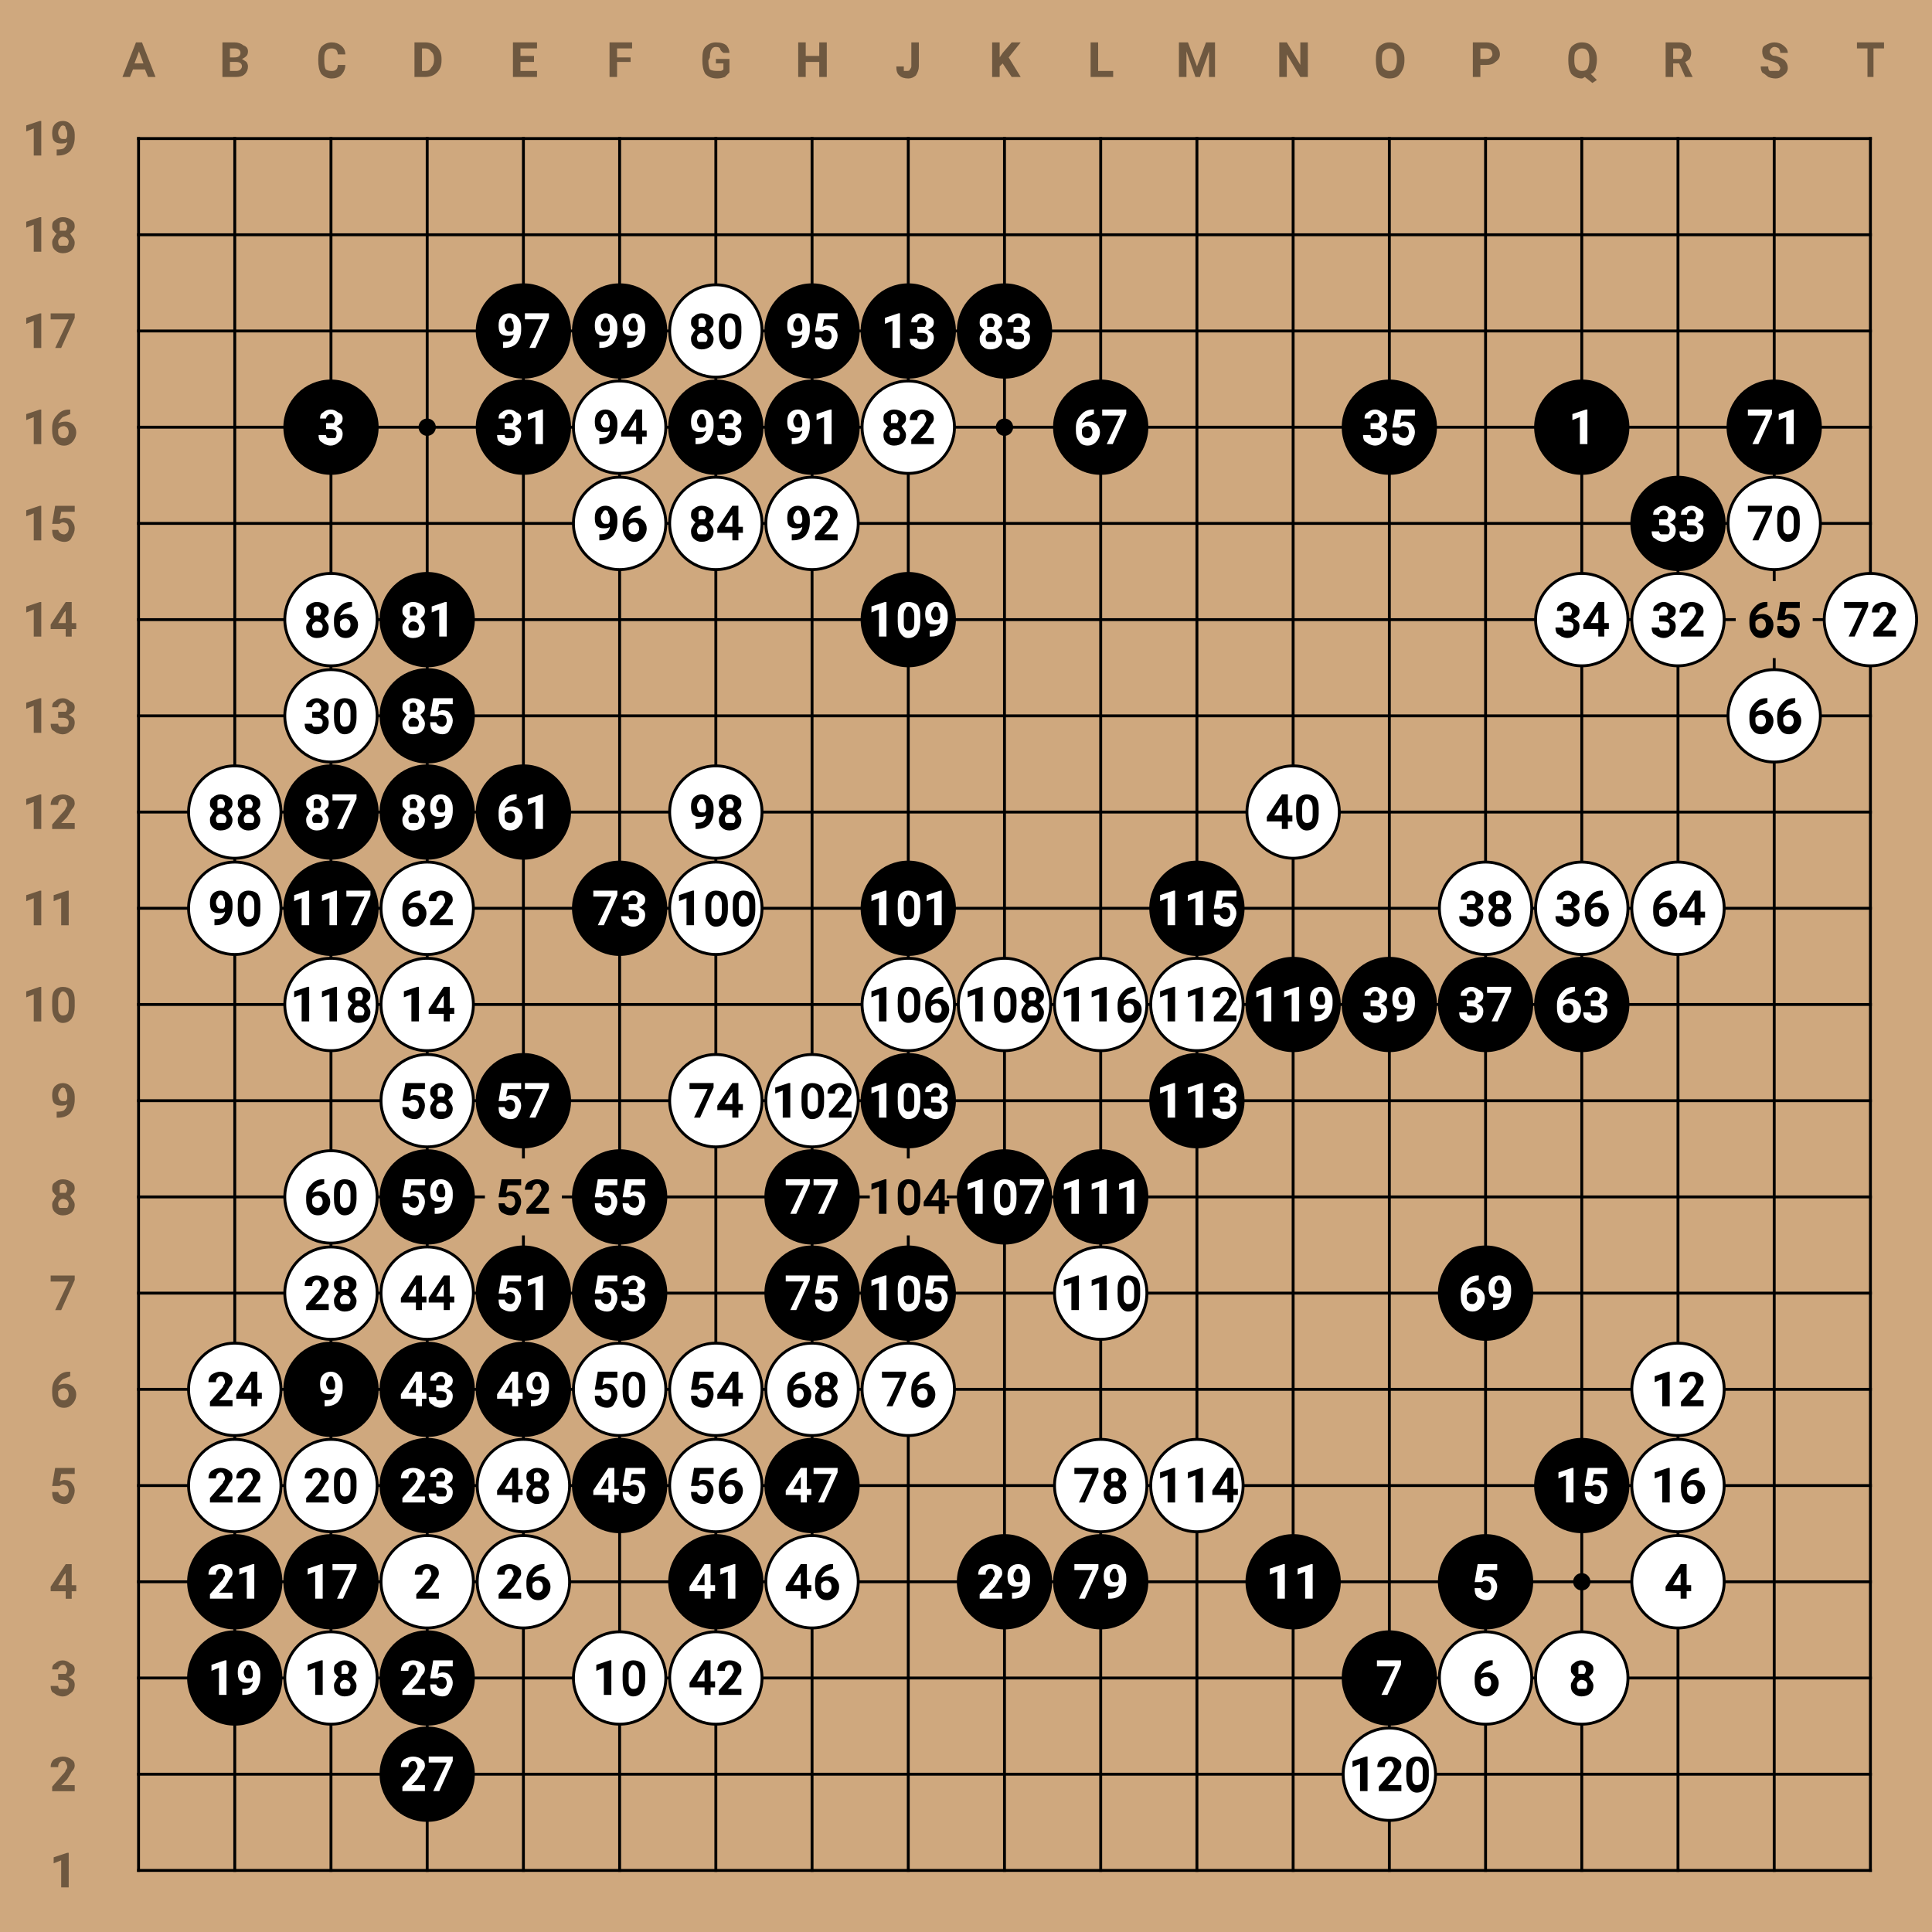
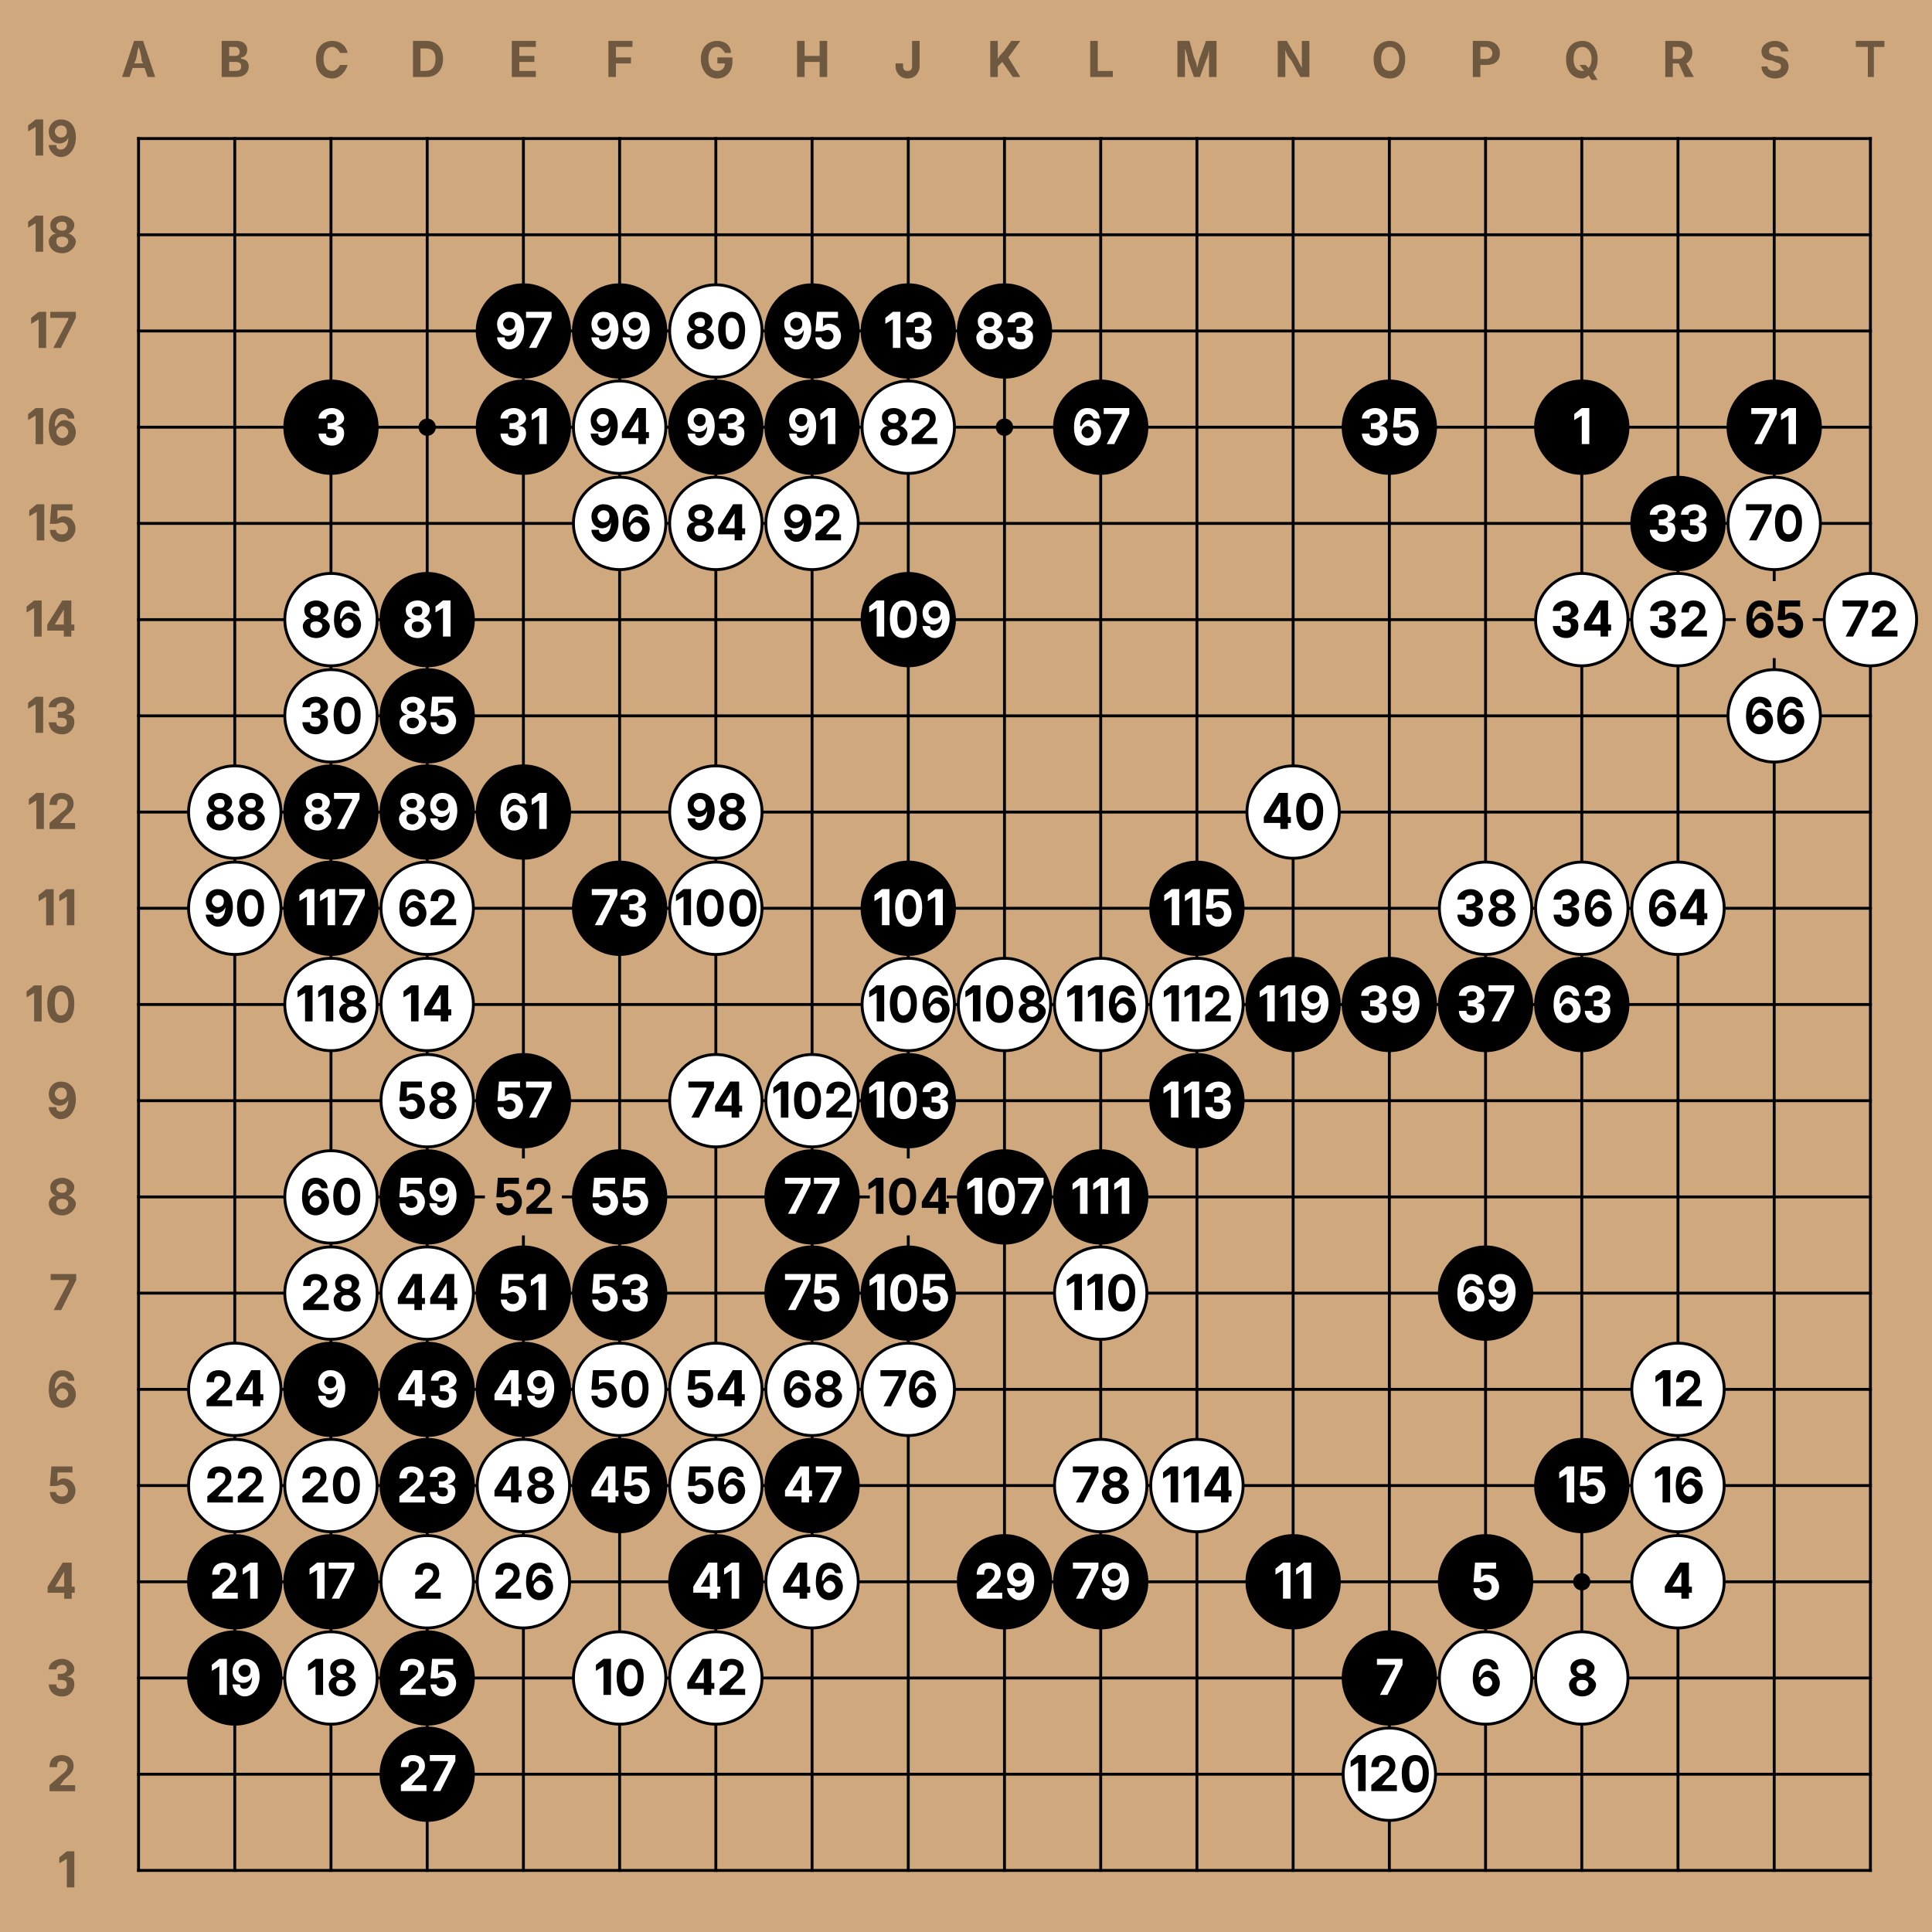
- <svg xmlns="http://www.w3.org/2000/svg" font-family="Roboto" font-size="0.5" font-weight="700" viewBox="0 0 800 800" width="800">
+ <svg xmlns="http://www.w3.org/2000/svg" font-family="Inter" font-size="0.5" font-weight="700" viewBox="0 0 800 800" width="800">
  <defs>
    <clipPath id="board-clip">
      <rect height="19" width="19" x="-0.5" y="-0.5" />
    </clipPath>
    <marker id="linehead" markerHeight="4" markerWidth="4" refX="2" refY="2">
      <circle cx="2" cy="2" r="2" />
    </marker>
    <marker id="arrowhead" markerHeight="5" markerWidth="7" orient="auto" refX="7" refY="2.5">
      <polygon points="0 0, 7 2.5, 0 5" />
    </marker>
  </defs>
  <rect fill="#cfa87e" height="100%" width="100%" x="0" y="0" />
  <g id="diagram" transform="scale(39.8406, 39.8406)">
    <g id="board-view" transform="translate(1.44, 1.44)">
      <g clip-path="url(#board-clip)" id="goban">
        <g id="lines" stroke="black" stroke-linecap="square" stroke-width="0.03">
          <line x1="0" x2="0" y1="0" y2="18" />
          <line x1="1" x2="1" y1="0" y2="18" />
          <line x1="2" x2="2" y1="0" y2="18" />
          <line x1="3" x2="3" y1="0" y2="18" />
          <line x1="4" x2="4" y1="0" y2="18" />
          <line x1="5" x2="5" y1="0" y2="18" />
          <line x1="6" x2="6" y1="0" y2="18" />
          <line x1="7" x2="7" y1="0" y2="18" />
          <line x1="8" x2="8" y1="0" y2="18" />
          <line x1="9" x2="9" y1="0" y2="18" />
          <line x1="10" x2="10" y1="0" y2="18" />
          <line x1="11" x2="11" y1="0" y2="18" />
          <line x1="12" x2="12" y1="0" y2="18" />
          <line x1="13" x2="13" y1="0" y2="18" />
          <line x1="14" x2="14" y1="0" y2="18" />
          <line x1="15" x2="15" y1="0" y2="18" />
          <line x1="16" x2="16" y1="0" y2="18" />
          <line x1="17" x2="17" y1="0" y2="18" />
          <line x1="18" x2="18" y1="0" y2="18" />
          <line x1="0" x2="18" y1="0" y2="0" />
          <line x1="0" x2="18" y1="1" y2="1" />
          <line x1="0" x2="18" y1="2" y2="2" />
          <line x1="0" x2="18" y1="3" y2="3" />
          <line x1="0" x2="18" y1="4" y2="4" />
          <line x1="0" x2="18" y1="5" y2="5" />
          <line x1="0" x2="18" y1="6" y2="6" />
          <line x1="0" x2="18" y1="7" y2="7" />
          <line x1="0" x2="18" y1="8" y2="8" />
          <line x1="0" x2="18" y1="9" y2="9" />
          <line x1="0" x2="18" y1="10" y2="10" />
          <line x1="0" x2="18" y1="11" y2="11" />
          <line x1="0" x2="18" y1="12" y2="12" />
          <line x1="0" x2="18" y1="13" y2="13" />
          <line x1="0" x2="18" y1="14" y2="14" />
          <line x1="0" x2="18" y1="15" y2="15" />
          <line x1="0" x2="18" y1="16" y2="16" />
          <line x1="0" x2="18" y1="17" y2="17" />
          <line x1="0" x2="18" y1="18" y2="18" />
          <g fill="black" id="hoshi" stroke="none">
            <circle cx="3" cy="3" r="0.09" />
            <circle cx="3" cy="9" r="0.09" />
            <circle cx="3" cy="15" r="0.09" />
            <circle cx="9" cy="3" r="0.09" />
            <circle cx="9" cy="9" r="0.09" />
            <circle cx="9" cy="15" r="0.09" />
            <circle cx="15" cy="3" r="0.09" />
            <circle cx="15" cy="9" r="0.09" />
            <circle cx="15" cy="15" r="0.09" />
          </g>
        </g>
        <g id="stones" stroke="none">
          <circle cx="4" cy="2" fill="black" r="0.48" stroke="black" stroke-width="0.03" />
          <circle cx="5" cy="2" fill="black" r="0.48" stroke="black" stroke-width="0.03" />
          <circle cx="6" cy="2" fill="white" r="0.48" stroke="black" stroke-width="0.03" />
          <circle cx="7" cy="2" fill="black" r="0.48" stroke="black" stroke-width="0.03" />
          <circle cx="8" cy="2" fill="black" r="0.48" stroke="black" stroke-width="0.03" />
          <circle cx="9" cy="2" fill="black" r="0.48" stroke="black" stroke-width="0.03" />
          <circle cx="2" cy="3" fill="black" r="0.48" stroke="black" stroke-width="0.03" />
          <circle cx="4" cy="3" fill="black" r="0.48" stroke="black" stroke-width="0.03" />
          <circle cx="5" cy="3" fill="white" r="0.48" stroke="black" stroke-width="0.03" />
          <circle cx="6" cy="3" fill="black" r="0.48" stroke="black" stroke-width="0.03" />
          <circle cx="7" cy="3" fill="black" r="0.48" stroke="black" stroke-width="0.03" />
          <circle cx="8" cy="3" fill="white" r="0.48" stroke="black" stroke-width="0.03" />
          <circle cx="10" cy="3" fill="black" r="0.48" stroke="black" stroke-width="0.03" />
          <circle cx="13" cy="3" fill="black" r="0.48" stroke="black" stroke-width="0.03" />
          <circle cx="15" cy="3" fill="black" r="0.48" stroke="black" stroke-width="0.03" />
          <circle cx="17" cy="3" fill="black" r="0.48" stroke="black" stroke-width="0.03" />
          <circle cx="5" cy="4" fill="white" r="0.48" stroke="black" stroke-width="0.03" />
          <circle cx="6" cy="4" fill="white" r="0.48" stroke="black" stroke-width="0.03" />
          <circle cx="7" cy="4" fill="white" r="0.48" stroke="black" stroke-width="0.03" />
          <circle cx="16" cy="4" fill="black" r="0.48" stroke="black" stroke-width="0.03" />
          <circle cx="17" cy="4" fill="white" r="0.48" stroke="black" stroke-width="0.03" />
          <circle cx="2" cy="5" fill="white" r="0.48" stroke="black" stroke-width="0.03" />
          <circle cx="3" cy="5" fill="black" r="0.48" stroke="black" stroke-width="0.03" />
          <circle cx="8" cy="5" fill="black" r="0.48" stroke="black" stroke-width="0.03" />
          <circle cx="15" cy="5" fill="white" r="0.48" stroke="black" stroke-width="0.03" />
          <circle cx="16" cy="5" fill="white" r="0.48" stroke="black" stroke-width="0.03" />
          <circle cx="18" cy="5" fill="white" r="0.48" stroke="black" stroke-width="0.03" />
          <circle cx="2" cy="6" fill="white" r="0.48" stroke="black" stroke-width="0.03" />
          <circle cx="3" cy="6" fill="black" r="0.48" stroke="black" stroke-width="0.03" />
          <circle cx="17" cy="6" fill="white" r="0.48" stroke="black" stroke-width="0.03" />
          <circle cx="1" cy="7" fill="white" r="0.48" stroke="black" stroke-width="0.03" />
          <circle cx="2" cy="7" fill="black" r="0.48" stroke="black" stroke-width="0.03" />
          <circle cx="3" cy="7" fill="black" r="0.48" stroke="black" stroke-width="0.03" />
          <circle cx="4" cy="7" fill="black" r="0.48" stroke="black" stroke-width="0.03" />
          <circle cx="6" cy="7" fill="white" r="0.48" stroke="black" stroke-width="0.03" />
          <circle cx="12" cy="7" fill="white" r="0.48" stroke="black" stroke-width="0.03" />
          <circle cx="1" cy="8" fill="white" r="0.48" stroke="black" stroke-width="0.03" />
          <circle cx="2" cy="8" fill="black" r="0.48" stroke="black" stroke-width="0.03" />
          <circle cx="3" cy="8" fill="white" r="0.48" stroke="black" stroke-width="0.03" />
          <circle cx="5" cy="8" fill="black" r="0.48" stroke="black" stroke-width="0.03" />
          <circle cx="6" cy="8" fill="white" r="0.48" stroke="black" stroke-width="0.03" />
          <circle cx="8" cy="8" fill="black" r="0.48" stroke="black" stroke-width="0.03" />
          <circle cx="11" cy="8" fill="black" r="0.48" stroke="black" stroke-width="0.03" />
          <circle cx="14" cy="8" fill="white" r="0.48" stroke="black" stroke-width="0.03" />
          <circle cx="15" cy="8" fill="white" r="0.48" stroke="black" stroke-width="0.03" />
          <circle cx="16" cy="8" fill="white" r="0.48" stroke="black" stroke-width="0.03" />
          <circle cx="2" cy="9" fill="white" r="0.48" stroke="black" stroke-width="0.03" />
          <circle cx="3" cy="9" fill="white" r="0.48" stroke="black" stroke-width="0.03" />
          <circle cx="8" cy="9" fill="white" r="0.48" stroke="black" stroke-width="0.03" />
          <circle cx="9" cy="9" fill="white" r="0.48" stroke="black" stroke-width="0.03" />
          <circle cx="10" cy="9" fill="white" r="0.48" stroke="black" stroke-width="0.03" />
          <circle cx="11" cy="9" fill="white" r="0.48" stroke="black" stroke-width="0.03" />
          <circle cx="12" cy="9" fill="black" r="0.48" stroke="black" stroke-width="0.03" />
          <circle cx="13" cy="9" fill="black" r="0.48" stroke="black" stroke-width="0.03" />
          <circle cx="14" cy="9" fill="black" r="0.48" stroke="black" stroke-width="0.03" />
          <circle cx="15" cy="9" fill="black" r="0.48" stroke="black" stroke-width="0.03" />
          <circle cx="3" cy="10" fill="white" r="0.48" stroke="black" stroke-width="0.03" />
          <circle cx="4" cy="10" fill="black" r="0.48" stroke="black" stroke-width="0.03" />
          <circle cx="6" cy="10" fill="white" r="0.48" stroke="black" stroke-width="0.03" />
          <circle cx="7" cy="10" fill="white" r="0.48" stroke="black" stroke-width="0.03" />
          <circle cx="8" cy="10" fill="black" r="0.48" stroke="black" stroke-width="0.03" />
          <circle cx="11" cy="10" fill="black" r="0.48" stroke="black" stroke-width="0.03" />
          <circle cx="2" cy="11" fill="white" r="0.48" stroke="black" stroke-width="0.03" />
          <circle cx="3" cy="11" fill="black" r="0.48" stroke="black" stroke-width="0.03" />
          <circle cx="5" cy="11" fill="black" r="0.48" stroke="black" stroke-width="0.03" />
          <circle cx="7" cy="11" fill="black" r="0.48" stroke="black" stroke-width="0.03" />
          <circle cx="9" cy="11" fill="black" r="0.48" stroke="black" stroke-width="0.03" />
          <circle cx="10" cy="11" fill="black" r="0.48" stroke="black" stroke-width="0.03" />
          <circle cx="2" cy="12" fill="white" r="0.48" stroke="black" stroke-width="0.03" />
          <circle cx="3" cy="12" fill="white" r="0.48" stroke="black" stroke-width="0.03" />
          <circle cx="4" cy="12" fill="black" r="0.48" stroke="black" stroke-width="0.03" />
          <circle cx="5" cy="12" fill="black" r="0.48" stroke="black" stroke-width="0.03" />
          <circle cx="7" cy="12" fill="black" r="0.48" stroke="black" stroke-width="0.03" />
          <circle cx="8" cy="12" fill="black" r="0.48" stroke="black" stroke-width="0.03" />
          <circle cx="10" cy="12" fill="white" r="0.48" stroke="black" stroke-width="0.03" />
          <circle cx="14" cy="12" fill="black" r="0.48" stroke="black" stroke-width="0.03" />
          <circle cx="1" cy="13" fill="white" r="0.48" stroke="black" stroke-width="0.03" />
          <circle cx="2" cy="13" fill="black" r="0.48" stroke="black" stroke-width="0.03" />
          <circle cx="3" cy="13" fill="black" r="0.48" stroke="black" stroke-width="0.03" />
          <circle cx="4" cy="13" fill="black" r="0.48" stroke="black" stroke-width="0.03" />
          <circle cx="5" cy="13" fill="white" r="0.48" stroke="black" stroke-width="0.03" />
          <circle cx="6" cy="13" fill="white" r="0.48" stroke="black" stroke-width="0.03" />
          <circle cx="7" cy="13" fill="white" r="0.48" stroke="black" stroke-width="0.03" />
          <circle cx="8" cy="13" fill="white" r="0.48" stroke="black" stroke-width="0.03" />
          <circle cx="16" cy="13" fill="white" r="0.48" stroke="black" stroke-width="0.03" />
          <circle cx="1" cy="14" fill="white" r="0.48" stroke="black" stroke-width="0.03" />
          <circle cx="2" cy="14" fill="white" r="0.48" stroke="black" stroke-width="0.03" />
          <circle cx="3" cy="14" fill="black" r="0.48" stroke="black" stroke-width="0.03" />
          <circle cx="4" cy="14" fill="white" r="0.48" stroke="black" stroke-width="0.03" />
          <circle cx="5" cy="14" fill="black" r="0.48" stroke="black" stroke-width="0.03" />
          <circle cx="6" cy="14" fill="white" r="0.48" stroke="black" stroke-width="0.03" />
          <circle cx="7" cy="14" fill="black" r="0.48" stroke="black" stroke-width="0.03" />
          <circle cx="10" cy="14" fill="white" r="0.48" stroke="black" stroke-width="0.03" />
          <circle cx="11" cy="14" fill="white" r="0.48" stroke="black" stroke-width="0.03" />
          <circle cx="15" cy="14" fill="black" r="0.48" stroke="black" stroke-width="0.03" />
          <circle cx="16" cy="14" fill="white" r="0.48" stroke="black" stroke-width="0.03" />
          <circle cx="1" cy="15" fill="black" r="0.48" stroke="black" stroke-width="0.03" />
          <circle cx="2" cy="15" fill="black" r="0.48" stroke="black" stroke-width="0.03" />
          <circle cx="3" cy="15" fill="white" r="0.48" stroke="black" stroke-width="0.03" />
          <circle cx="4" cy="15" fill="white" r="0.48" stroke="black" stroke-width="0.03" />
          <circle cx="6" cy="15" fill="black" r="0.48" stroke="black" stroke-width="0.03" />
          <circle cx="7" cy="15" fill="white" r="0.48" stroke="black" stroke-width="0.03" />
          <circle cx="9" cy="15" fill="black" r="0.48" stroke="black" stroke-width="0.03" />
          <circle cx="10" cy="15" fill="black" r="0.48" stroke="black" stroke-width="0.03" />
          <circle cx="12" cy="15" fill="black" r="0.48" stroke="black" stroke-width="0.03" />
          <circle cx="14" cy="15" fill="black" r="0.48" stroke="black" stroke-width="0.03" />
          <circle cx="16" cy="15" fill="white" r="0.48" stroke="black" stroke-width="0.03" />
          <circle cx="1" cy="16" fill="black" r="0.48" stroke="black" stroke-width="0.03" />
          <circle cx="2" cy="16" fill="white" r="0.48" stroke="black" stroke-width="0.03" />
          <circle cx="3" cy="16" fill="black" r="0.48" stroke="black" stroke-width="0.03" />
          <circle cx="5" cy="16" fill="white" r="0.48" stroke="black" stroke-width="0.03" />
          <circle cx="6" cy="16" fill="white" r="0.48" stroke="black" stroke-width="0.03" />
          <circle cx="13" cy="16" fill="black" r="0.48" stroke="black" stroke-width="0.03" />
          <circle cx="14" cy="16" fill="white" r="0.48" stroke="black" stroke-width="0.03" />
          <circle cx="15" cy="16" fill="white" r="0.48" stroke="black" stroke-width="0.03" />
          <circle cx="3" cy="17" fill="black" r="0.48" stroke="black" stroke-width="0.03" />
          <circle cx="13" cy="17" fill="white" r="0.48" stroke="black" stroke-width="0.03" />
        </g>
        <g id="move-numbers" text-anchor="middle">
          <g>
            <text dy="0.35em" fill="white" x="15" y="3">1</text>
          </g>
          <g>
            <text dy="0.35em" fill="black" x="3" y="15">2</text>
          </g>
          <g>
            <text dy="0.35em" fill="white" x="2" y="3">3</text>
          </g>
          <g>
            <text dy="0.35em" fill="black" x="16" y="15">4</text>
          </g>
          <g>
            <text dy="0.35em" fill="white" x="14" y="15">5</text>
          </g>
          <g>
            <text dy="0.35em" fill="black" x="14" y="16">6</text>
          </g>
          <g>
            <text dy="0.35em" fill="white" x="13" y="16">7</text>
          </g>
          <g>
            <text dy="0.35em" fill="black" x="15" y="16">8</text>
          </g>
          <g>
            <text dy="0.35em" fill="white" x="2" y="13">9</text>
          </g>
          <g>
            <text dy="0.35em" fill="black" x="5" y="16">10</text>
          </g>
          <g>
            <text dy="0.35em" fill="white" x="12" y="15">11</text>
          </g>
          <g>
            <text dy="0.35em" fill="black" x="16" y="13">12</text>
          </g>
          <g>
            <text dy="0.35em" fill="white" x="8" y="2">13</text>
          </g>
          <g>
            <text dy="0.35em" fill="black" x="3" y="9">14</text>
          </g>
          <g>
            <text dy="0.35em" fill="white" x="15" y="14">15</text>
          </g>
          <g>
            <text dy="0.35em" fill="black" x="16" y="14">16</text>
          </g>
          <g>
            <text dy="0.35em" fill="white" x="2" y="15">17</text>
          </g>
          <g>
            <text dy="0.35em" fill="black" x="2" y="16">18</text>
          </g>
          <g>
            <text dy="0.35em" fill="white" x="1" y="16">19</text>
          </g>
          <g>
            <text dy="0.35em" fill="black" x="2" y="14">20</text>
          </g>
          <g>
            <text dy="0.35em" fill="white" x="1" y="15">21</text>
          </g>
          <g>
            <text dy="0.35em" fill="black" x="1" y="14">22</text>
          </g>
          <g>
            <text dy="0.35em" fill="white" x="3" y="14">23</text>
          </g>
          <g>
            <text dy="0.35em" fill="black" x="1" y="13">24</text>
          </g>
          <g>
            <text dy="0.35em" fill="white" x="3" y="16">25</text>
          </g>
          <g>
            <text dy="0.35em" fill="black" x="4" y="15">26</text>
          </g>
          <g>
            <text dy="0.35em" fill="white" x="3" y="17">27</text>
          </g>
          <g>
            <text dy="0.35em" fill="black" x="2" y="12">28</text>
          </g>
          <g>
            <text dy="0.35em" fill="white" x="9" y="15">29</text>
          </g>
          <g>
            <text dy="0.35em" fill="black" x="2" y="6">30</text>
          </g>
          <g>
            <text dy="0.35em" fill="white" x="4" y="3">31</text>
          </g>
          <g>
            <text dy="0.35em" fill="black" x="16" y="5">32</text>
          </g>
          <g>
            <text dy="0.35em" fill="white" x="16" y="4">33</text>
          </g>
          <g>
            <text dy="0.35em" fill="black" x="15" y="5">34</text>
          </g>
          <g>
            <text dy="0.35em" fill="white" x="13" y="3">35</text>
          </g>
          <g>
            <text dy="0.35em" fill="black" x="15" y="8">36</text>
          </g>
          <g>
            <text dy="0.35em" fill="white" x="14" y="9">37</text>
          </g>
          <g>
            <text dy="0.35em" fill="black" x="14" y="8">38</text>
          </g>
          <g>
            <text dy="0.35em" fill="white" x="13" y="9">39</text>
          </g>
          <g>
            <text dy="0.35em" fill="black" x="12" y="7">40</text>
          </g>
          <g>
            <text dy="0.35em" fill="white" x="6" y="15">41</text>
          </g>
          <g>
            <text dy="0.35em" fill="black" x="6" y="16">42</text>
          </g>
          <g>
            <text dy="0.35em" fill="white" x="3" y="13">43</text>
          </g>
          <g>
            <text dy="0.35em" fill="black" x="3" y="12">44</text>
          </g>
          <g>
            <text dy="0.35em" fill="white" x="5" y="14">45</text>
          </g>
          <g>
            <text dy="0.35em" fill="black" x="7" y="15">46</text>
          </g>
          <g>
            <text dy="0.35em" fill="white" x="7" y="14">47</text>
          </g>
          <g>
            <text dy="0.35em" fill="black" x="4" y="14">48</text>
          </g>
          <g>
            <text dy="0.35em" fill="white" x="4" y="13">49</text>
          </g>
          <g>
            <text dy="0.35em" fill="black" x="5" y="13">50</text>
          </g>
          <g>
            <text dy="0.35em" fill="white" x="4" y="12">51</text>
          </g>
          <g>
            <rect fill="#cfa87e" height="0.8" width="0.8" x="3.6" y="10.6" />
            <text dy="0.35em" fill="black" x="4" y="11">52</text>
          </g>
          <g>
            <text dy="0.35em" fill="white" x="5" y="12">53</text>
          </g>
          <g>
            <text dy="0.35em" fill="black" x="6" y="13">54</text>
          </g>
          <g>
            <text dy="0.35em" fill="white" x="5" y="11">55</text>
          </g>
          <g>
            <text dy="0.35em" fill="black" x="6" y="14">56</text>
          </g>
          <g>
            <text dy="0.35em" fill="white" x="4" y="10">57</text>
          </g>
          <g>
            <text dy="0.35em" fill="black" x="3" y="10">58</text>
          </g>
          <g>
            <text dy="0.35em" fill="white" x="3" y="11">59</text>
          </g>
          <g>
            <text dy="0.35em" fill="black" x="2" y="11">60</text>
          </g>
          <g>
            <text dy="0.35em" fill="white" x="4" y="7">61</text>
          </g>
          <g>
            <text dy="0.35em" fill="black" x="3" y="8">62</text>
          </g>
          <g>
            <text dy="0.35em" fill="white" x="15" y="9">63</text>
          </g>
          <g>
            <text dy="0.35em" fill="black" x="16" y="8">64</text>
          </g>
          <g>
            <rect fill="#cfa87e" height="0.8" width="0.8" x="16.6" y="4.6" />
            <text dy="0.35em" fill="black" x="17" y="5">65</text>
          </g>
          <g>
            <text dy="0.35em" fill="black" x="17" y="6">66</text>
          </g>
          <g>
            <text dy="0.35em" fill="white" x="10" y="3">67</text>
          </g>
          <g>
            <text dy="0.35em" fill="black" x="7" y="13">68</text>
          </g>
          <g>
            <text dy="0.35em" fill="white" x="14" y="12">69</text>
          </g>
          <g>
            <text dy="0.35em" fill="black" x="17" y="4">70</text>
          </g>
          <g>
            <text dy="0.35em" fill="white" x="17" y="3">71</text>
          </g>
          <g>
            <text dy="0.35em" fill="black" x="18" y="5">72</text>
          </g>
          <g>
            <text dy="0.35em" fill="white" x="5" y="8">73</text>
          </g>
          <g>
            <text dy="0.35em" fill="black" x="6" y="10">74</text>
          </g>
          <g>
            <text dy="0.35em" fill="white" x="7" y="12">75</text>
          </g>
          <g>
            <text dy="0.35em" fill="black" x="8" y="13">76</text>
          </g>
          <g>
            <text dy="0.35em" fill="white" x="7" y="11">77</text>
          </g>
          <g>
            <text dy="0.35em" fill="black" x="10" y="14">78</text>
          </g>
          <g>
            <text dy="0.35em" fill="white" x="10" y="15">79</text>
          </g>
          <g>
            <text dy="0.35em" fill="black" x="6" y="2">80</text>
          </g>
          <g>
            <text dy="0.35em" fill="white" x="3" y="5">81</text>
          </g>
          <g>
            <text dy="0.35em" fill="black" x="8" y="3">82</text>
          </g>
          <g>
            <text dy="0.35em" fill="white" x="9" y="2">83</text>
          </g>
          <g>
            <text dy="0.35em" fill="black" x="6" y="4">84</text>
          </g>
          <g>
            <text dy="0.35em" fill="white" x="3" y="6">85</text>
          </g>
          <g>
            <text dy="0.35em" fill="black" x="2" y="5">86</text>
          </g>
          <g>
            <text dy="0.35em" fill="white" x="2" y="7">87</text>
          </g>
          <g>
            <text dy="0.35em" fill="black" x="1" y="7">88</text>
          </g>
          <g>
            <text dy="0.35em" fill="white" x="3" y="7">89</text>
          </g>
          <g>
            <text dy="0.35em" fill="black" x="1" y="8">90</text>
          </g>
          <g>
            <text dy="0.35em" fill="white" x="7" y="3">91</text>
          </g>
          <g>
            <text dy="0.35em" fill="black" x="7" y="4">92</text>
          </g>
          <g>
            <text dy="0.35em" fill="white" x="6" y="3">93</text>
          </g>
          <g>
            <text dy="0.35em" fill="black" x="5" y="3">94</text>
          </g>
          <g>
            <text dy="0.35em" fill="white" x="7" y="2">95</text>
          </g>
          <g>
            <text dy="0.35em" fill="black" x="5" y="4">96</text>
          </g>
          <g>
            <text dy="0.35em" fill="white" x="4" y="2">97</text>
          </g>
          <g>
            <text dy="0.35em" fill="black" x="6" y="7">98</text>
          </g>
          <g>
            <text dy="0.35em" fill="white" x="5" y="2">99</text>
          </g>
          <g>
            <text dy="0.35em" fill="black" x="6" y="8">100</text>
          </g>
          <g>
            <text dy="0.35em" fill="white" x="8" y="8">101</text>
          </g>
          <g>
            <text dy="0.35em" fill="black" x="7" y="10">102</text>
          </g>
          <g>
            <text dy="0.35em" fill="white" x="8" y="10">103</text>
          </g>
          <g>
            <rect fill="#cfa87e" height="0.8" width="0.8" x="7.6" y="10.6" />
            <text dy="0.35em" fill="black" x="8" y="11">104</text>
          </g>
          <g>
            <text dy="0.35em" fill="white" x="8" y="12">105</text>
          </g>
          <g>
            <text dy="0.35em" fill="black" x="8" y="9">106</text>
          </g>
          <g>
            <text dy="0.35em" fill="white" x="9" y="11">107</text>
          </g>
          <g>
            <text dy="0.35em" fill="black" x="9" y="9">108</text>
          </g>
          <g>
            <text dy="0.35em" fill="white" x="8" y="5">109</text>
          </g>
          <g>
            <text dy="0.35em" fill="black" x="10" y="12">110</text>
          </g>
          <g>
            <text dy="0.35em" fill="white" x="10" y="11">111</text>
          </g>
          <g>
            <text dy="0.35em" fill="black" x="11" y="9">112</text>
          </g>
          <g>
            <text dy="0.35em" fill="white" x="11" y="10">113</text>
          </g>
          <g>
            <text dy="0.35em" fill="black" x="11" y="14">114</text>
          </g>
          <g>
            <text dy="0.35em" fill="white" x="11" y="8">115</text>
          </g>
          <g>
            <text dy="0.35em" fill="black" x="10" y="9">116</text>
          </g>
          <g>
            <text dy="0.35em" fill="white" x="2" y="8">117</text>
          </g>
          <g>
            <text dy="0.35em" fill="black" x="2" y="9">118</text>
          </g>
          <g>
            <text dy="0.35em" fill="white" x="12" y="9">119</text>
          </g>
          <g>
            <text dy="0.35em" fill="black" x="13" y="17">120</text>
          </g>
        </g>
+         <g id="markup-marks" />
+         <g id="markup-triangles" />
+         <g id="markup-circles" />
+         <g id="markup-squares" />
+         <g id="markup-selected" />
+         <g id="markup-dimmed" />
+         <g id="markup-labels" />
+         <g id="markup-lines" marker-end="url(#linehead)" marker-start="url(#linehead)" stroke="black" stroke-width="0.03" />
+         <g id="markup-arrows" marker-end="url(#arrowhead)" stroke="black" stroke-width="0.03" />
      </g>
    </g>
    <g fill="#6e5840" id="board-labels" transform="translate(0.8, 0.8)">
      <g text-anchor="middle">
        <text x="0.64" y="0">A</text>
        <text x="1.64" y="0">B</text>
        <text x="2.64" y="0">C</text>
        <text x="3.64" y="0">D</text>
        <text x="4.64" y="0">E</text>
        <text x="5.64" y="0">F</text>
        <text x="6.64" y="0">G</text>
        <text x="7.64" y="0">H</text>
        <text x="8.64" y="0">J</text>
        <text x="9.64" y="0">K</text>
        <text x="10.64" y="0">L</text>
        <text x="11.64" y="0">M</text>
        <text x="12.64" y="0">N</text>
        <text x="13.64" y="0">O</text>
        <text x="14.64" y="0">P</text>
        <text x="15.64" y="0">Q</text>
        <text x="16.64" y="0">R</text>
        <text x="17.64" y="0">S</text>
        <text x="18.64" y="0">T</text>
      </g>
      <g text-anchor="end">
        <text dy="0.35em" x="0" y="18.64">1</text>
        <text dy="0.35em" x="0" y="17.64">2</text>
        <text dy="0.35em" x="0" y="16.64">3</text>
        <text dy="0.35em" x="0" y="15.64">4</text>
        <text dy="0.35em" x="0" y="14.64">5</text>
        <text dy="0.35em" x="0" y="13.64">6</text>
        <text dy="0.35em" x="0" y="12.64">7</text>
        <text dy="0.35em" x="0" y="11.64">8</text>
        <text dy="0.35em" x="0" y="10.64">9</text>
        <text dy="0.35em" x="0" y="9.64">10</text>
        <text dy="0.35em" x="0" y="8.64">11</text>
        <text dy="0.35em" x="0" y="7.64">12</text>
        <text dy="0.35em" x="0" y="6.64">13</text>
        <text dy="0.35em" x="0" y="5.64">14</text>
        <text dy="0.35em" x="0" y="4.64">15</text>
        <text dy="0.35em" x="0" y="3.64">16</text>
        <text dy="0.35em" x="0" y="2.64">17</text>
        <text dy="0.35em" x="0" y="1.64">18</text>
        <text dy="0.35em" x="0" y="0.64">19</text>
      </g>
    </g>
  </g>
</svg>
